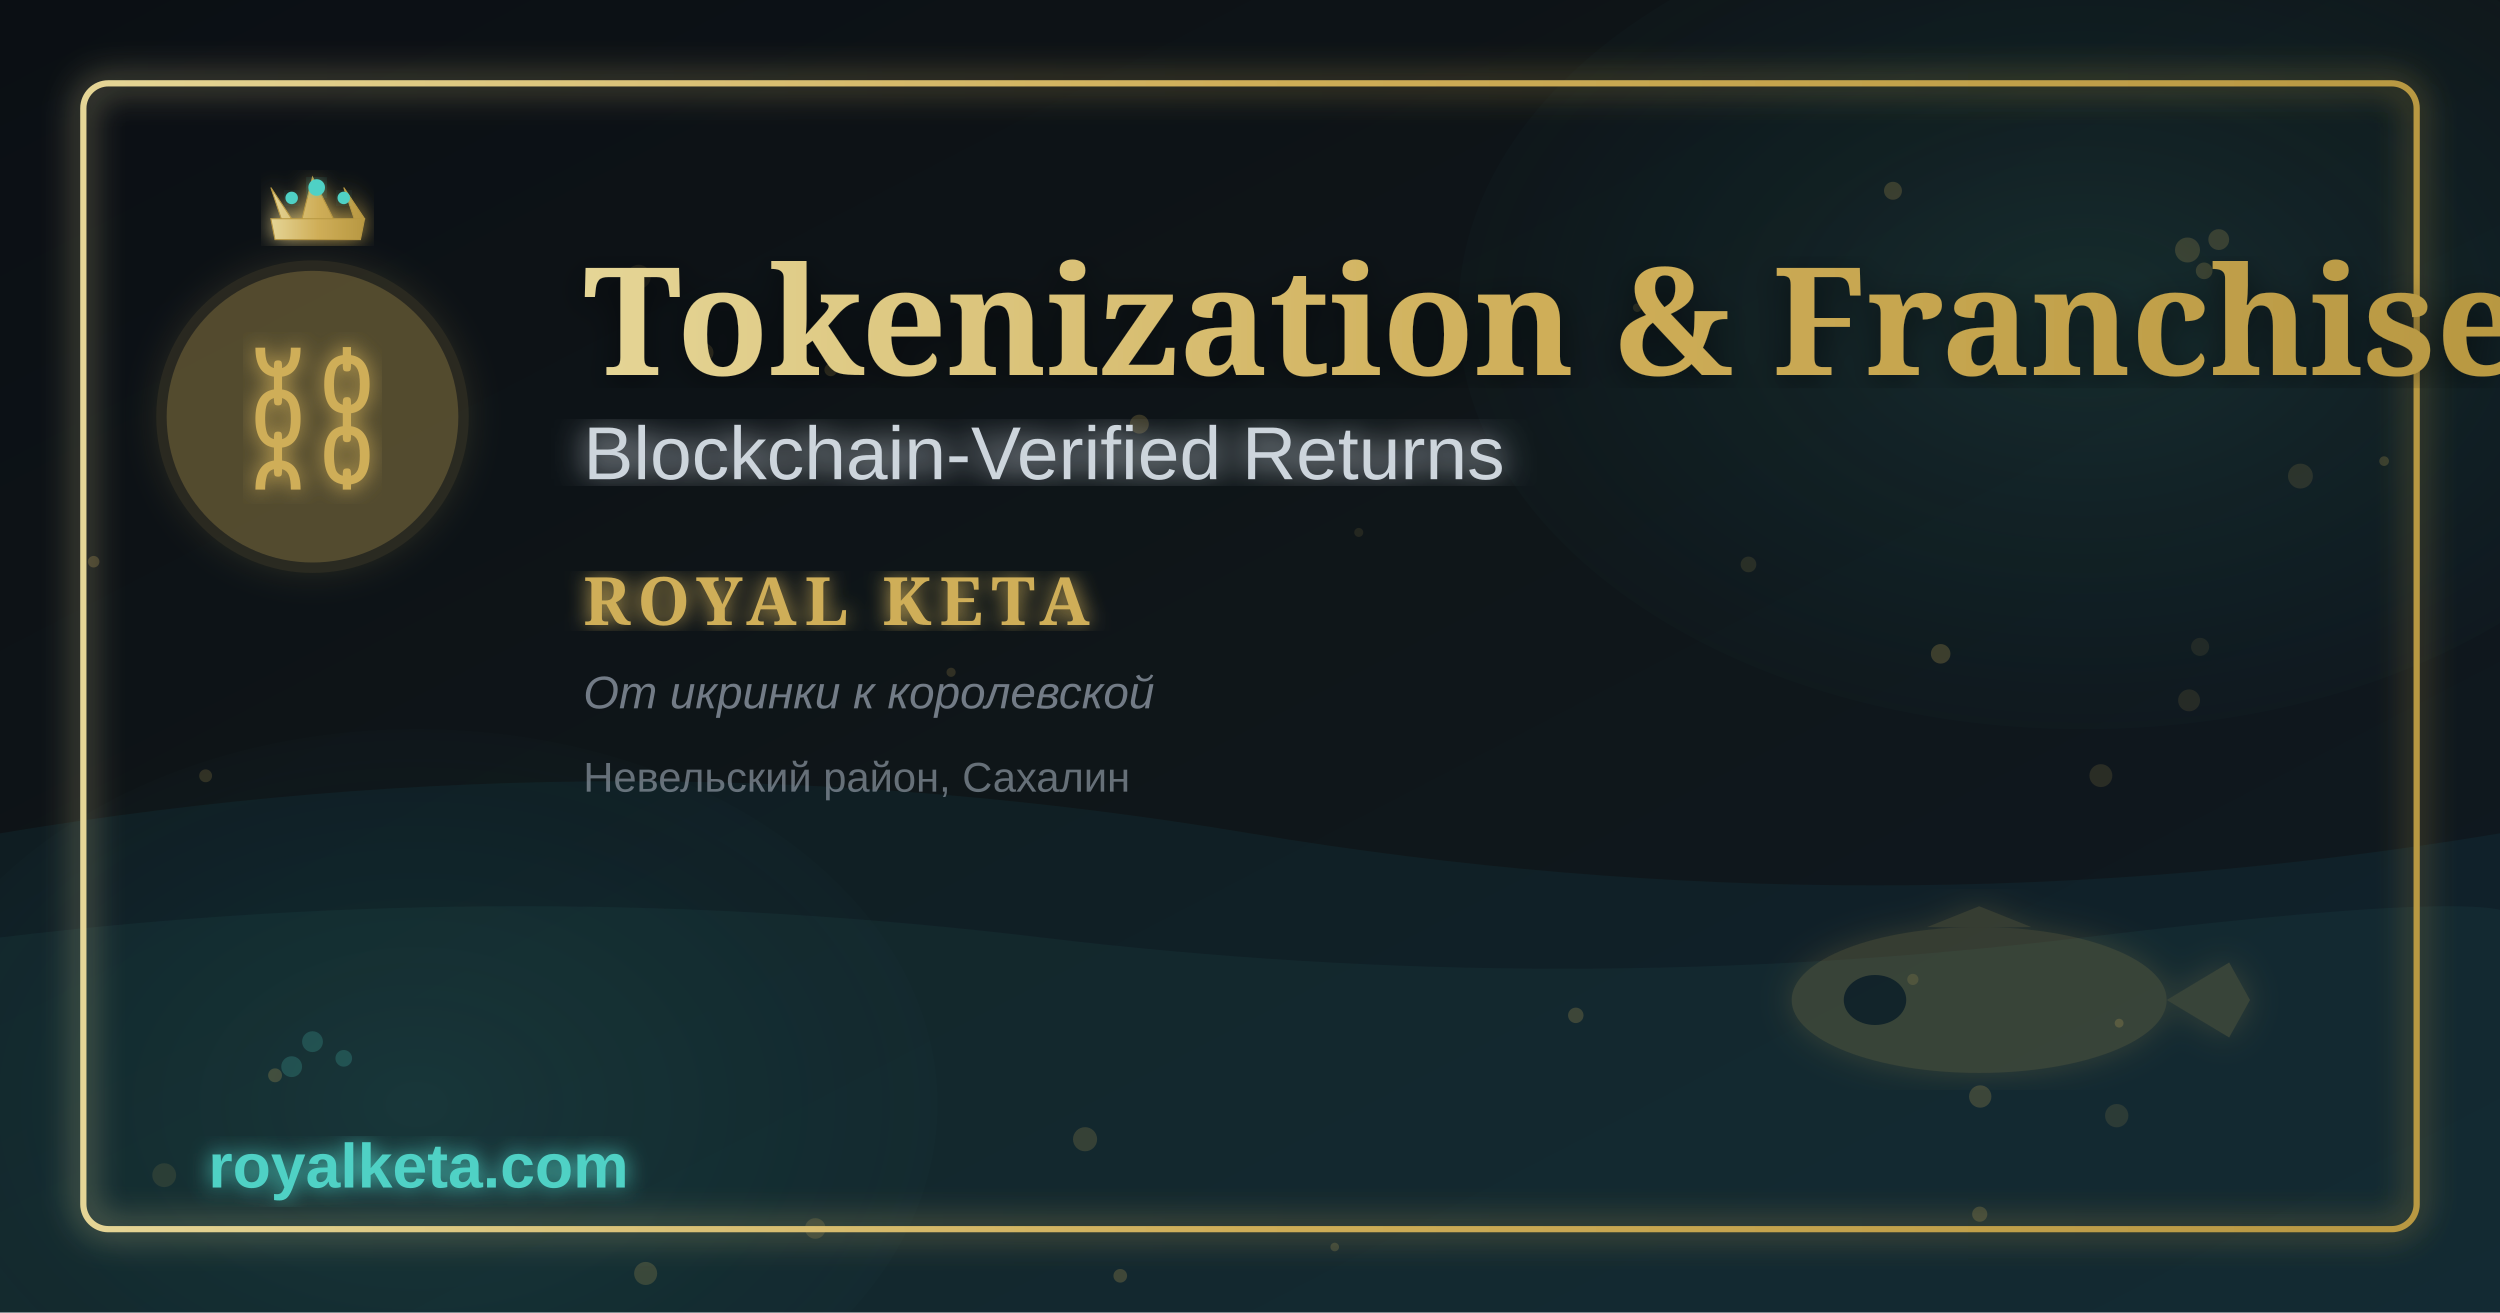
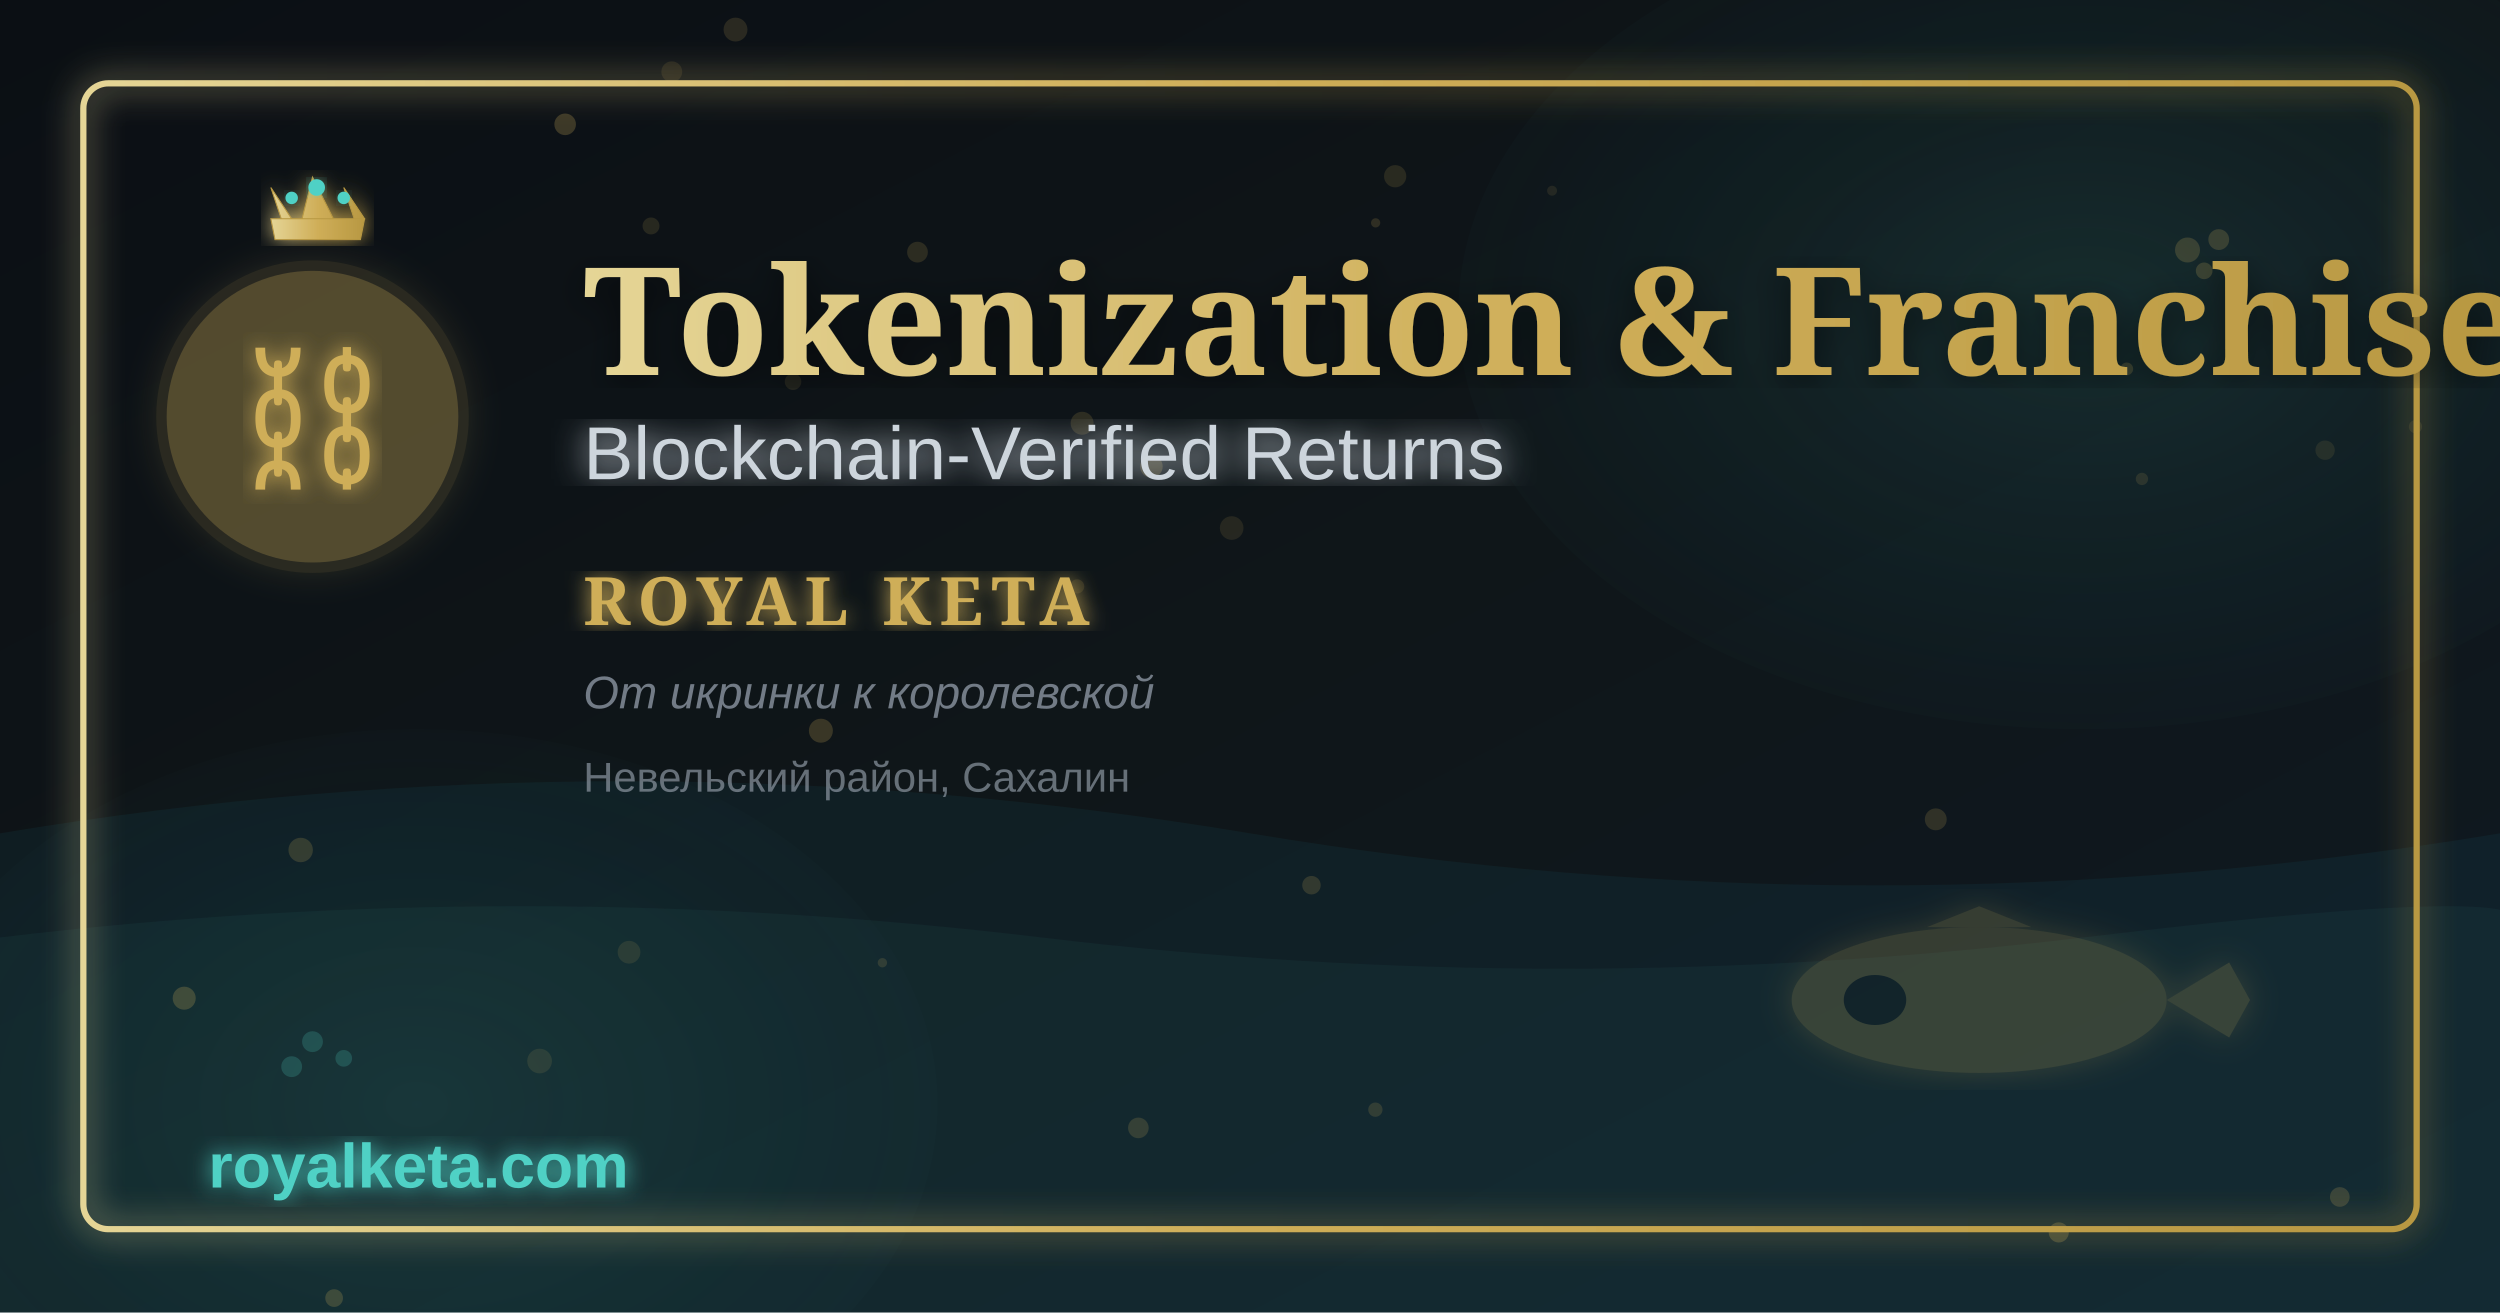
<svg xmlns="http://www.w3.org/2000/svg" width="1200" height="630">
  <defs>
    <linearGradient id="bgGradient" x1="0%" y1="0%" x2="100%" y2="100%">
      <stop offset="0%" style="stop-color:#0B0F14;stop-opacity:1" />
      <stop offset="50%" style="stop-color:#0F1619;stop-opacity:1" />
      <stop offset="100%" style="stop-color:#0F1922;stop-opacity:1" />
    </linearGradient>
    <linearGradient id="goldGradient" x1="0%" y1="0%" x2="100%" y2="0%">
      <stop offset="0%" style="stop-color:#E5D596;stop-opacity:1" />
      <stop offset="50%" style="stop-color:#CFAE58;stop-opacity:1" />
      <stop offset="100%" style="stop-color:#B89842;stop-opacity:1" />
    </linearGradient>
    <radialGradient id="oceanGradient" cx="50%" cy="50%" r="50%">
      <stop offset="0%" style="stop-color:#4FD1C5;stop-opacity:0.3" />
      <stop offset="100%" style="stop-color:#1E90A0;stop-opacity:0.05" />
    </radialGradient>
    <filter id="glow">
      <feGaussianBlur stdDeviation="5" result="coloredBlur" />
      <feMerge>
        <feMergeNode in="coloredBlur" />
        <feMergeNode in="SourceGraphic" />
      </feMerge>
    </filter>
    <filter id="softGlow">
      <feGaussianBlur stdDeviation="8" result="coloredBlur" />
      <feMerge>
        <feMergeNode in="coloredBlur" />
        <feMergeNode in="SourceGraphic" />
      </feMerge>
    </filter>
    <filter id="shadow">
      <feDropShadow dx="0" dy="4" stdDeviation="8" flood-color="#000000" flood-opacity="0.5" />
    </filter>
  </defs>
  <rect width="1200" height="630" fill="url(#bgGradient)" />
  <ellipse cx="1000" cy="150" rx="300" ry="200" fill="url(#oceanGradient)" opacity="0.4" />
  <ellipse cx="200" cy="530" rx="250" ry="180" fill="url(#oceanGradient)" opacity="0.3" />
  <path d="M 0 400 Q 300 350 600 400 T 1200 400 L 1200 630 L 0 630 Z" fill="#1E90A0" opacity="0.08" />
  <path d="M 0 450 Q 250 420 500 450 T 1000 450 T 1200 450 L 1200 630 L 0 630 Z" fill="#4FD1C5" opacity="0.05" />
-   <circle cx="918.166" cy="470.122" r="2.683" fill="#CFAE58" opacity="0.162" />
-   <circle cx="398.763" cy="177.516" r="3.054" fill="#CFAE58" opacity="0.209" />
-   <circle cx="950.506" cy="526.321" r="5.368" fill="#CFAE58" opacity="0.221" />
-   <circle cx="132.035" cy="516.153" r="3.334" fill="#CFAE58" opacity="0.235" />
-   <circle cx="78.819" cy="564.078" r="5.736" fill="#CFAE58" opacity="0.115" />
-   <circle cx="640.677" cy="598.565" r="2.061" fill="#CFAE58" opacity="0.2" />
-   <circle cx="785.894" cy="147.661" r="2.075" fill="#CFAE58" opacity="0.17" />
-   <circle cx="1144.379" cy="221.339" r="2.317" fill="#CFAE58" opacity="0.212" />
-   <circle cx="931.518" cy="313.835" r="4.695" fill="#CFAE58" opacity="0.236" />
-   <circle cx="756.378" cy="487.369" r="3.709" fill="#CFAE58" opacity="0.225" />
-   <circle cx="456.521" cy="322.7" r="2.195" fill="#CFAE58" opacity="0.176" />
-   <circle cx="950.274" cy="582.796" r="3.64" fill="#CFAE58" opacity="0.219" />
-   <circle cx="1104.211" cy="228.525" r="5.975" fill="#CFAE58" opacity="0.138" />
-   <circle cx="391.331" cy="589.664" r="4.957" fill="#CFAE58" opacity="0.175" />
-   <circle cx="520.83" cy="546.828" r="5.789" fill="#CFAE58" opacity="0.189" />
-   <circle cx="537.728" cy="612.381" r="3.279" fill="#CFAE58" opacity="0.232" />
-   <circle cx="338.034" cy="169.271" r="4.445" fill="#CFAE58" opacity="0.199" />
-   <circle cx="306.565" cy="132.876" r="5.799" fill="#CFAE58" opacity="0.104" />
-   <circle cx="908.627" cy="91.574" r="4.314" fill="#CFAE58" opacity="0.211" />
-   <circle cx="546.882" cy="203.592" r="4.554" fill="#CFAE58" opacity="0.219" />
-   <circle cx="309.913" cy="611.259" r="5.534" fill="#CFAE58" opacity="0.206" />
-   <circle cx="1050.76" cy="336.172" r="5.26" fill="#CFAE58" opacity="0.12" />
-   <circle cx="839.27" cy="270.928" r="3.774" fill="#CFAE58" opacity="0.129" />
-   <circle cx="1016.02" cy="535.522" r="5.609" fill="#CFAE58" opacity="0.131" />
-   <circle cx="1056.054" cy="310.502" r="4.339" fill="#CFAE58" opacity="0.101" />
-   <circle cx="1008.42" cy="372.294" r="5.504" fill="#CFAE58" opacity="0.143" />
-   <circle cx="652.199" cy="255.565" r="2.159" fill="#CFAE58" opacity="0.113" />
-   <circle cx="1017.178" cy="491.122" r="2.12" fill="#CFAE58" opacity="0.215" />
-   <circle cx="98.706" cy="372.386" r="3.087" fill="#CFAE58" opacity="0.183" />
-   <circle cx="44.949" cy="269.618" r="2.774" fill="#CFAE58" opacity="0.235" />
+   <circle cx="1123.105" cy="574.548" r="4.715" fill="#CFAE58" opacity="0.205" />
+   <circle cx="660.302" cy="106.97" r="2.214" fill="#CFAE58" opacity="0.169" />
+   <circle cx="160.38" cy="623.077" r="4.25" fill="#CFAE58" opacity="0.219" />
+   <circle cx="660.182" cy="532.638" r="3.427" fill="#CFAE58" opacity="0.166" />
+   <circle cx="353.046" cy="14.2" r="5.727" fill="#CFAE58" opacity="0.159" />
+   <circle cx="312.492" cy="108.456" r="4.066" fill="#CFAE58" opacity="0.137" />
+   <circle cx="1159.414" cy="204.798" r="3.172" fill="#CFAE58" opacity="0.117" />
+   <circle cx="144.323" cy="407.996" r="5.872" fill="#CFAE58" opacity="0.188" />
+   <circle cx="259.004" cy="509.295" r="5.927" fill="#CFAE58" opacity="0.122" />
+   <circle cx="440.396" cy="121.029" r="4.981" fill="#CFAE58" opacity="0.162" />
+   <circle cx="546.417" cy="541.395" r="4.953" fill="#CFAE58" opacity="0.179" />
+   <circle cx="88.418" cy="479.126" r="5.528" fill="#CFAE58" opacity="0.236" />
+   <circle cx="552.666" cy="223.897" r="5.427" fill="#CFAE58" opacity="0.211" />
+   <circle cx="517.021" cy="281.476" r="3.413" fill="#CFAE58" opacity="0.13" />
+   <circle cx="669.677" cy="84.592" r="5.343" fill="#CFAE58" opacity="0.142" />
+   <circle cx="929.168" cy="393.284" r="5.253" fill="#CFAE58" opacity="0.174" />
+   <circle cx="1020.853" cy="177.068" r="3.057" fill="#CFAE58" opacity="0.216" />
+   <circle cx="322.456" cy="34.452" r="5.005" fill="#CFAE58" opacity="0.114" />
+   <circle cx="988.2" cy="591.561" r="4.824" fill="#CFAE58" opacity="0.246" />
+   <circle cx="271.273" cy="59.674" r="5.184" fill="#CFAE58" opacity="0.249" />
+   <circle cx="744.994" cy="91.542" r="2.374" fill="#CFAE58" opacity="0.111" />
+   <circle cx="1028.131" cy="229.885" r="2.95" fill="#CFAE58" opacity="0.134" />
+   <circle cx="629.507" cy="424.893" r="4.434" fill="#CFAE58" opacity="0.183" />
+   <circle cx="301.941" cy="457.067" r="5.46" fill="#CFAE58" opacity="0.124" />
+   <circle cx="519.421" cy="203.164" r="5.516" fill="#CFAE58" opacity="0.162" />
+   <circle cx="394.024" cy="350.736" r="5.757" fill="#CFAE58" opacity="0.219" />
+   <circle cx="423.55" cy="462.108" r="2.237" fill="#CFAE58" opacity="0.16" />
+   <circle cx="1116.053" cy="216.095" r="4.646" fill="#CFAE58" opacity="0.107" />
+   <circle cx="380.663" cy="183.206" r="3.979" fill="#CFAE58" opacity="0.124" />
+   <circle cx="591.197" cy="253.454" r="5.67" fill="#CFAE58" opacity="0.122" />
  <rect x="40" y="40" width="1120" height="550" fill="none" stroke="url(#goldGradient)" stroke-width="3" rx="12" filter="url(#softGlow)" />
  <circle cx="150" cy="200" r="75" fill="#CFAE58" opacity="0.15" filter="url(#softGlow)" />
  <circle cx="150" cy="200" r="70" fill="#CFAE58" opacity="0.25" />
  <text x="150" y="235" font-size="90" text-anchor="middle" fill="#CFAE58" filter="url(#glow)">⛓️</text>
  <g transform="translate(100, 70)">
    <path d="M 30 20 L 40 35 L 35 35 Z M 50 15 L 60 35 L 45 35 Z M 65 20 L 75 35 L 70 35 Z M 30 35 L 75 35 L 73 45 L 32 45 Z" fill="url(#goldGradient)" filter="url(#glow)" stroke="#B89842" stroke-width="0.5" />
    <circle cx="40" cy="25" r="3" fill="#4FD1C5" filter="url(#glow)" />
    <circle cx="52" cy="20" r="4" fill="#4FD1C5" filter="url(#glow)" />
    <circle cx="65" cy="25" r="3" fill="#4FD1C5" filter="url(#glow)" />
  </g>
  <text x="280" y="180" font-family="Georgia, serif" font-size="72" font-weight="bold" fill="url(#goldGradient)" filter="url(#shadow)">Tokenization &amp; Franchise</text>
  <text x="280" y="230" font-family="Arial, sans-serif" font-size="36" fill="#D6DEE6" opacity="0.95" filter="url(#softGlow)">Blockchain-Verified Returns</text>
  <text x="280" y="300" font-family="Georgia, serif" font-size="32" font-weight="bold" fill="#CFAE58" letter-spacing="4" filter="url(#glow)">ROYAL KETA</text>
  <text x="280" y="340" font-family="Arial, sans-serif" font-size="22" font-style="italic" fill="#8B95A1" opacity="0.8">От икринки к королевской</text>
  <text x="280" y="380" font-family="Arial, sans-serif" font-size="20" fill="#8B95A1" opacity="0.7">Невельский район, Сахалин</text>
  <text x="100" y="570" font-family="Arial, sans-serif" font-size="30" font-weight="bold" fill="#4FD1C5" filter="url(#glow)">royalketa.com</text>
  <g transform="translate(950, 480)" opacity="0.2" filter="url(#softGlow)">
    <ellipse cx="0" cy="0" rx="90" ry="35" fill="#CFAE58" />
    <path d="M 90 0 L 120 -18 L 130 0 L 120 18 Z" fill="#CFAE58" />
    <path d="M -25 -35 L 0 -45 L 25 -35 Z" fill="#CFAE58" />
    <ellipse cx="-50" cy="0" rx="15" ry="12" fill="#0B0F14" />
  </g>
  <g opacity="0.2">
    <circle cx="1050" cy="120" r="6" fill="#CFAE58" />
    <circle cx="1065" cy="115" r="5" fill="#CFAE58" />
    <circle cx="1058" cy="130" r="4" fill="#CFAE58" />
    <circle cx="150" cy="500" r="5" fill="#4FD1C5" />
    <circle cx="165" cy="508" r="4" fill="#4FD1C5" />
    <circle cx="140" cy="512" r="5" fill="#4FD1C5" />
  </g>
</svg>
